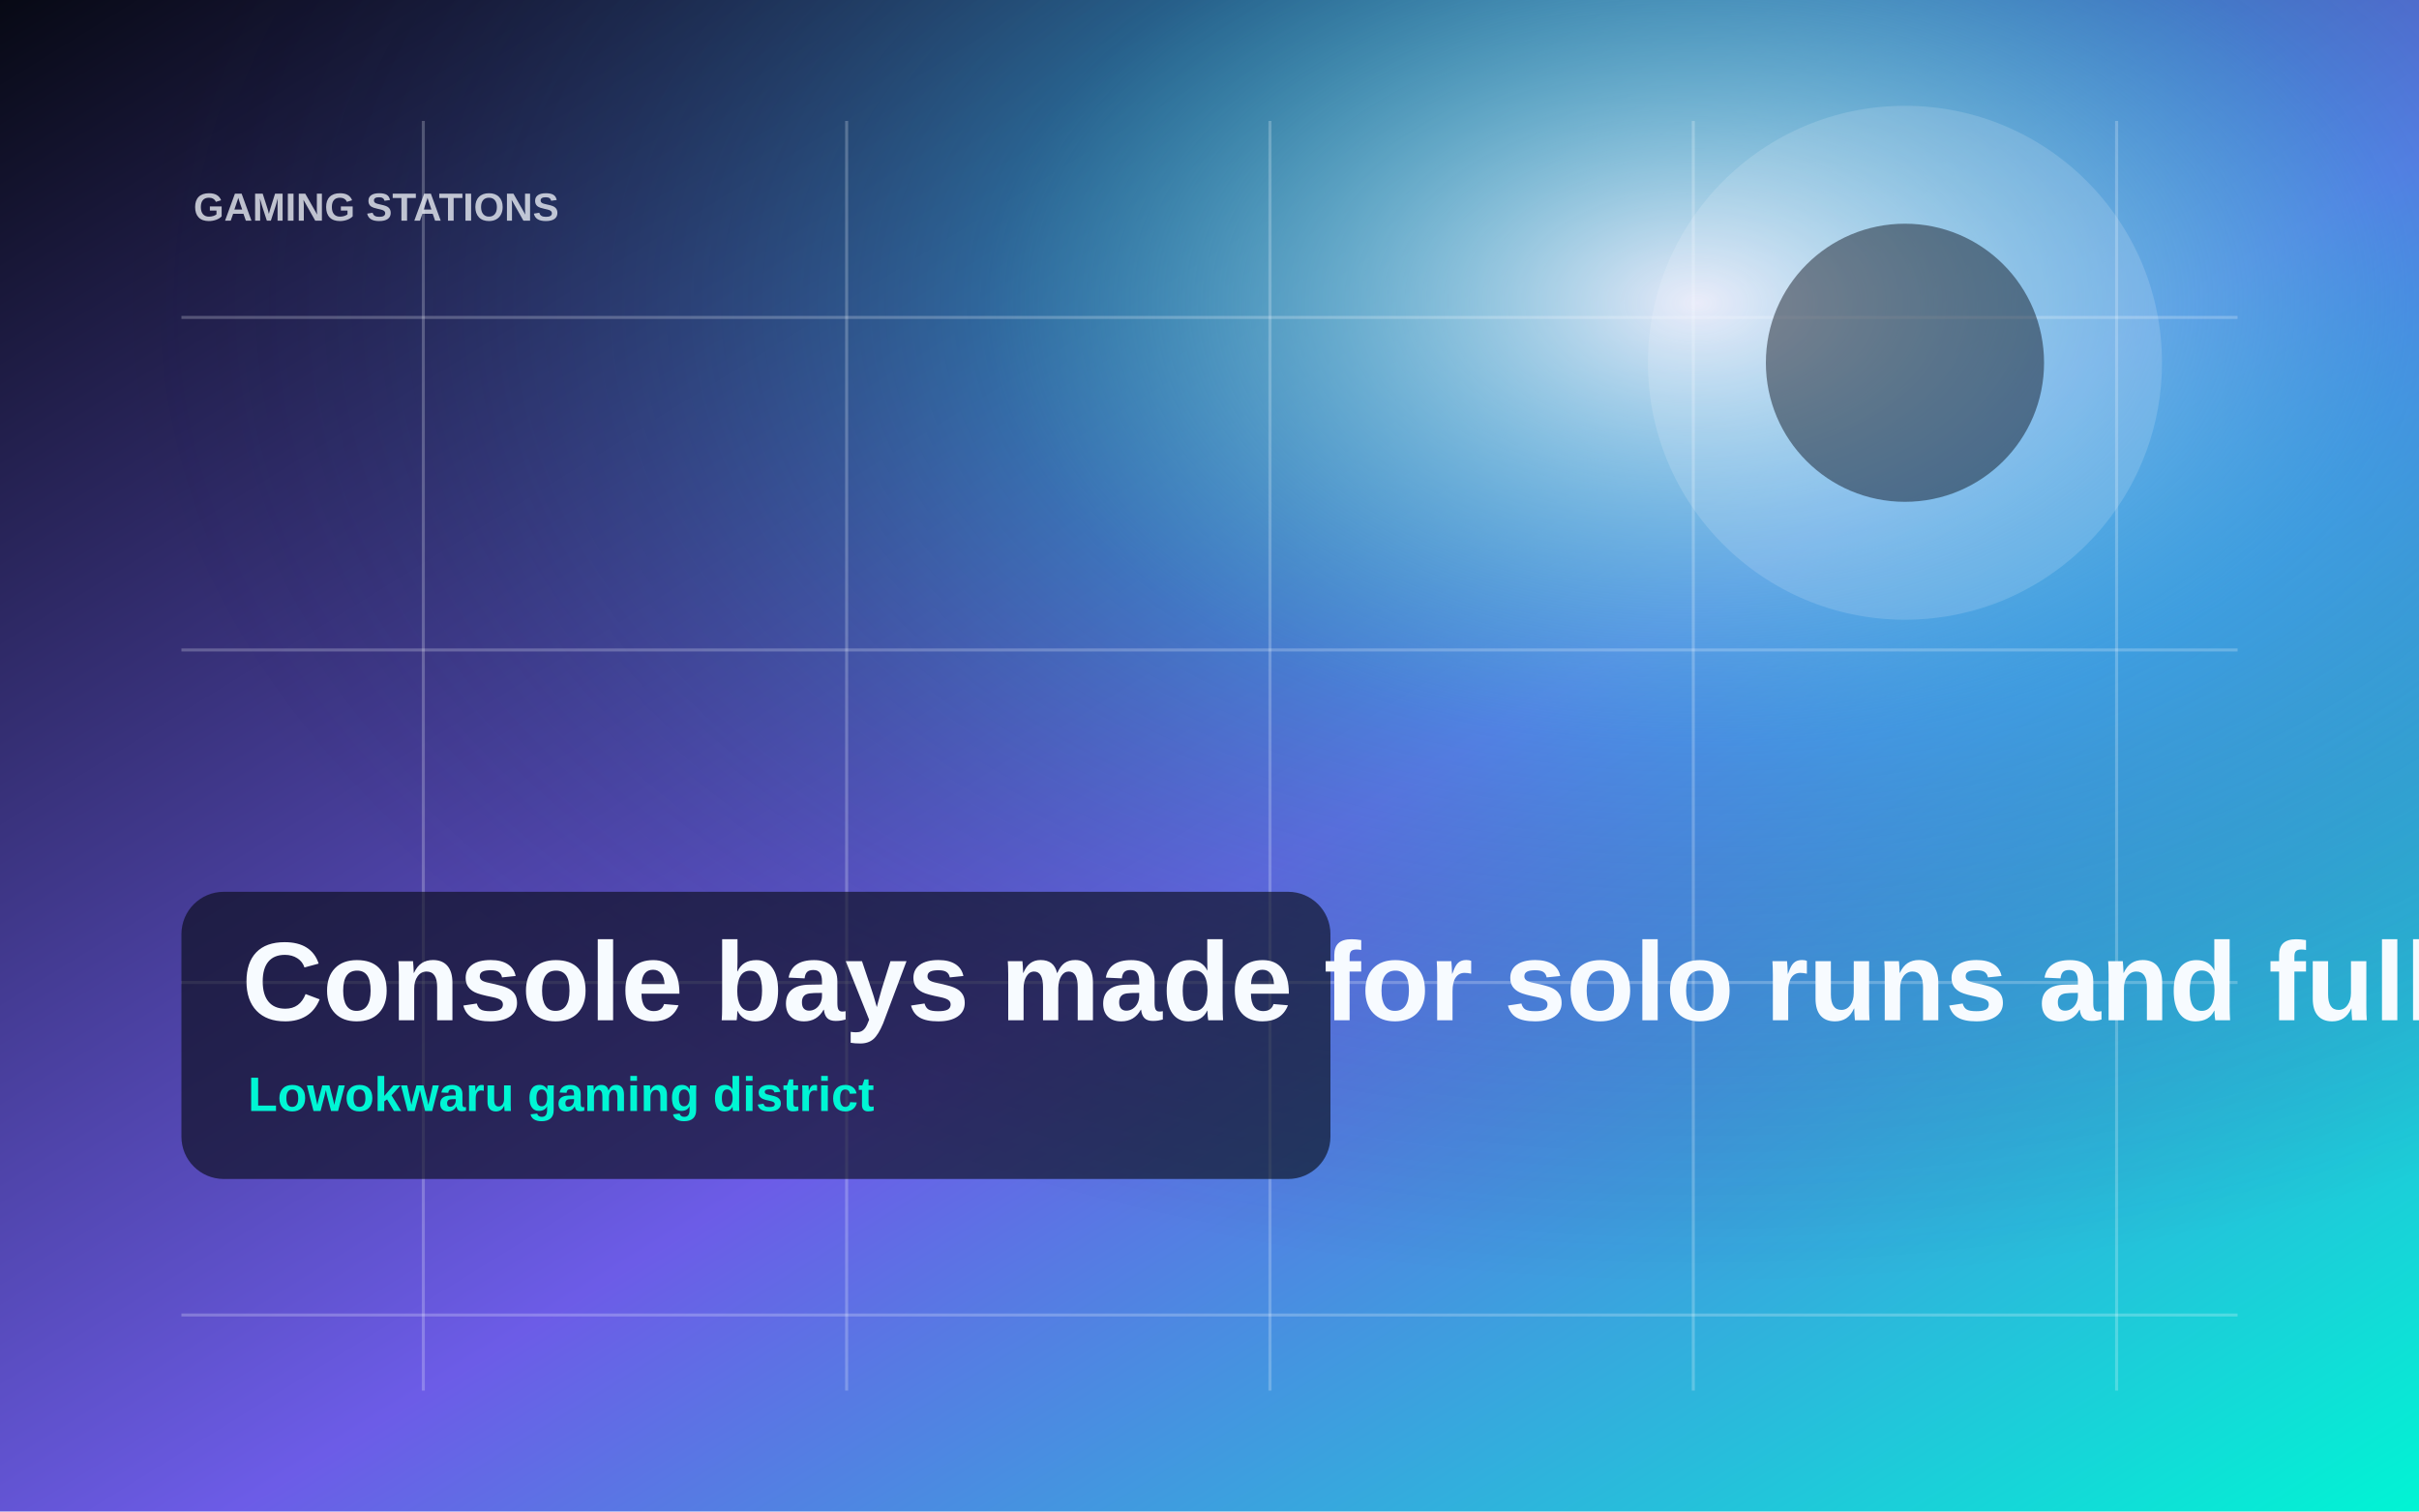
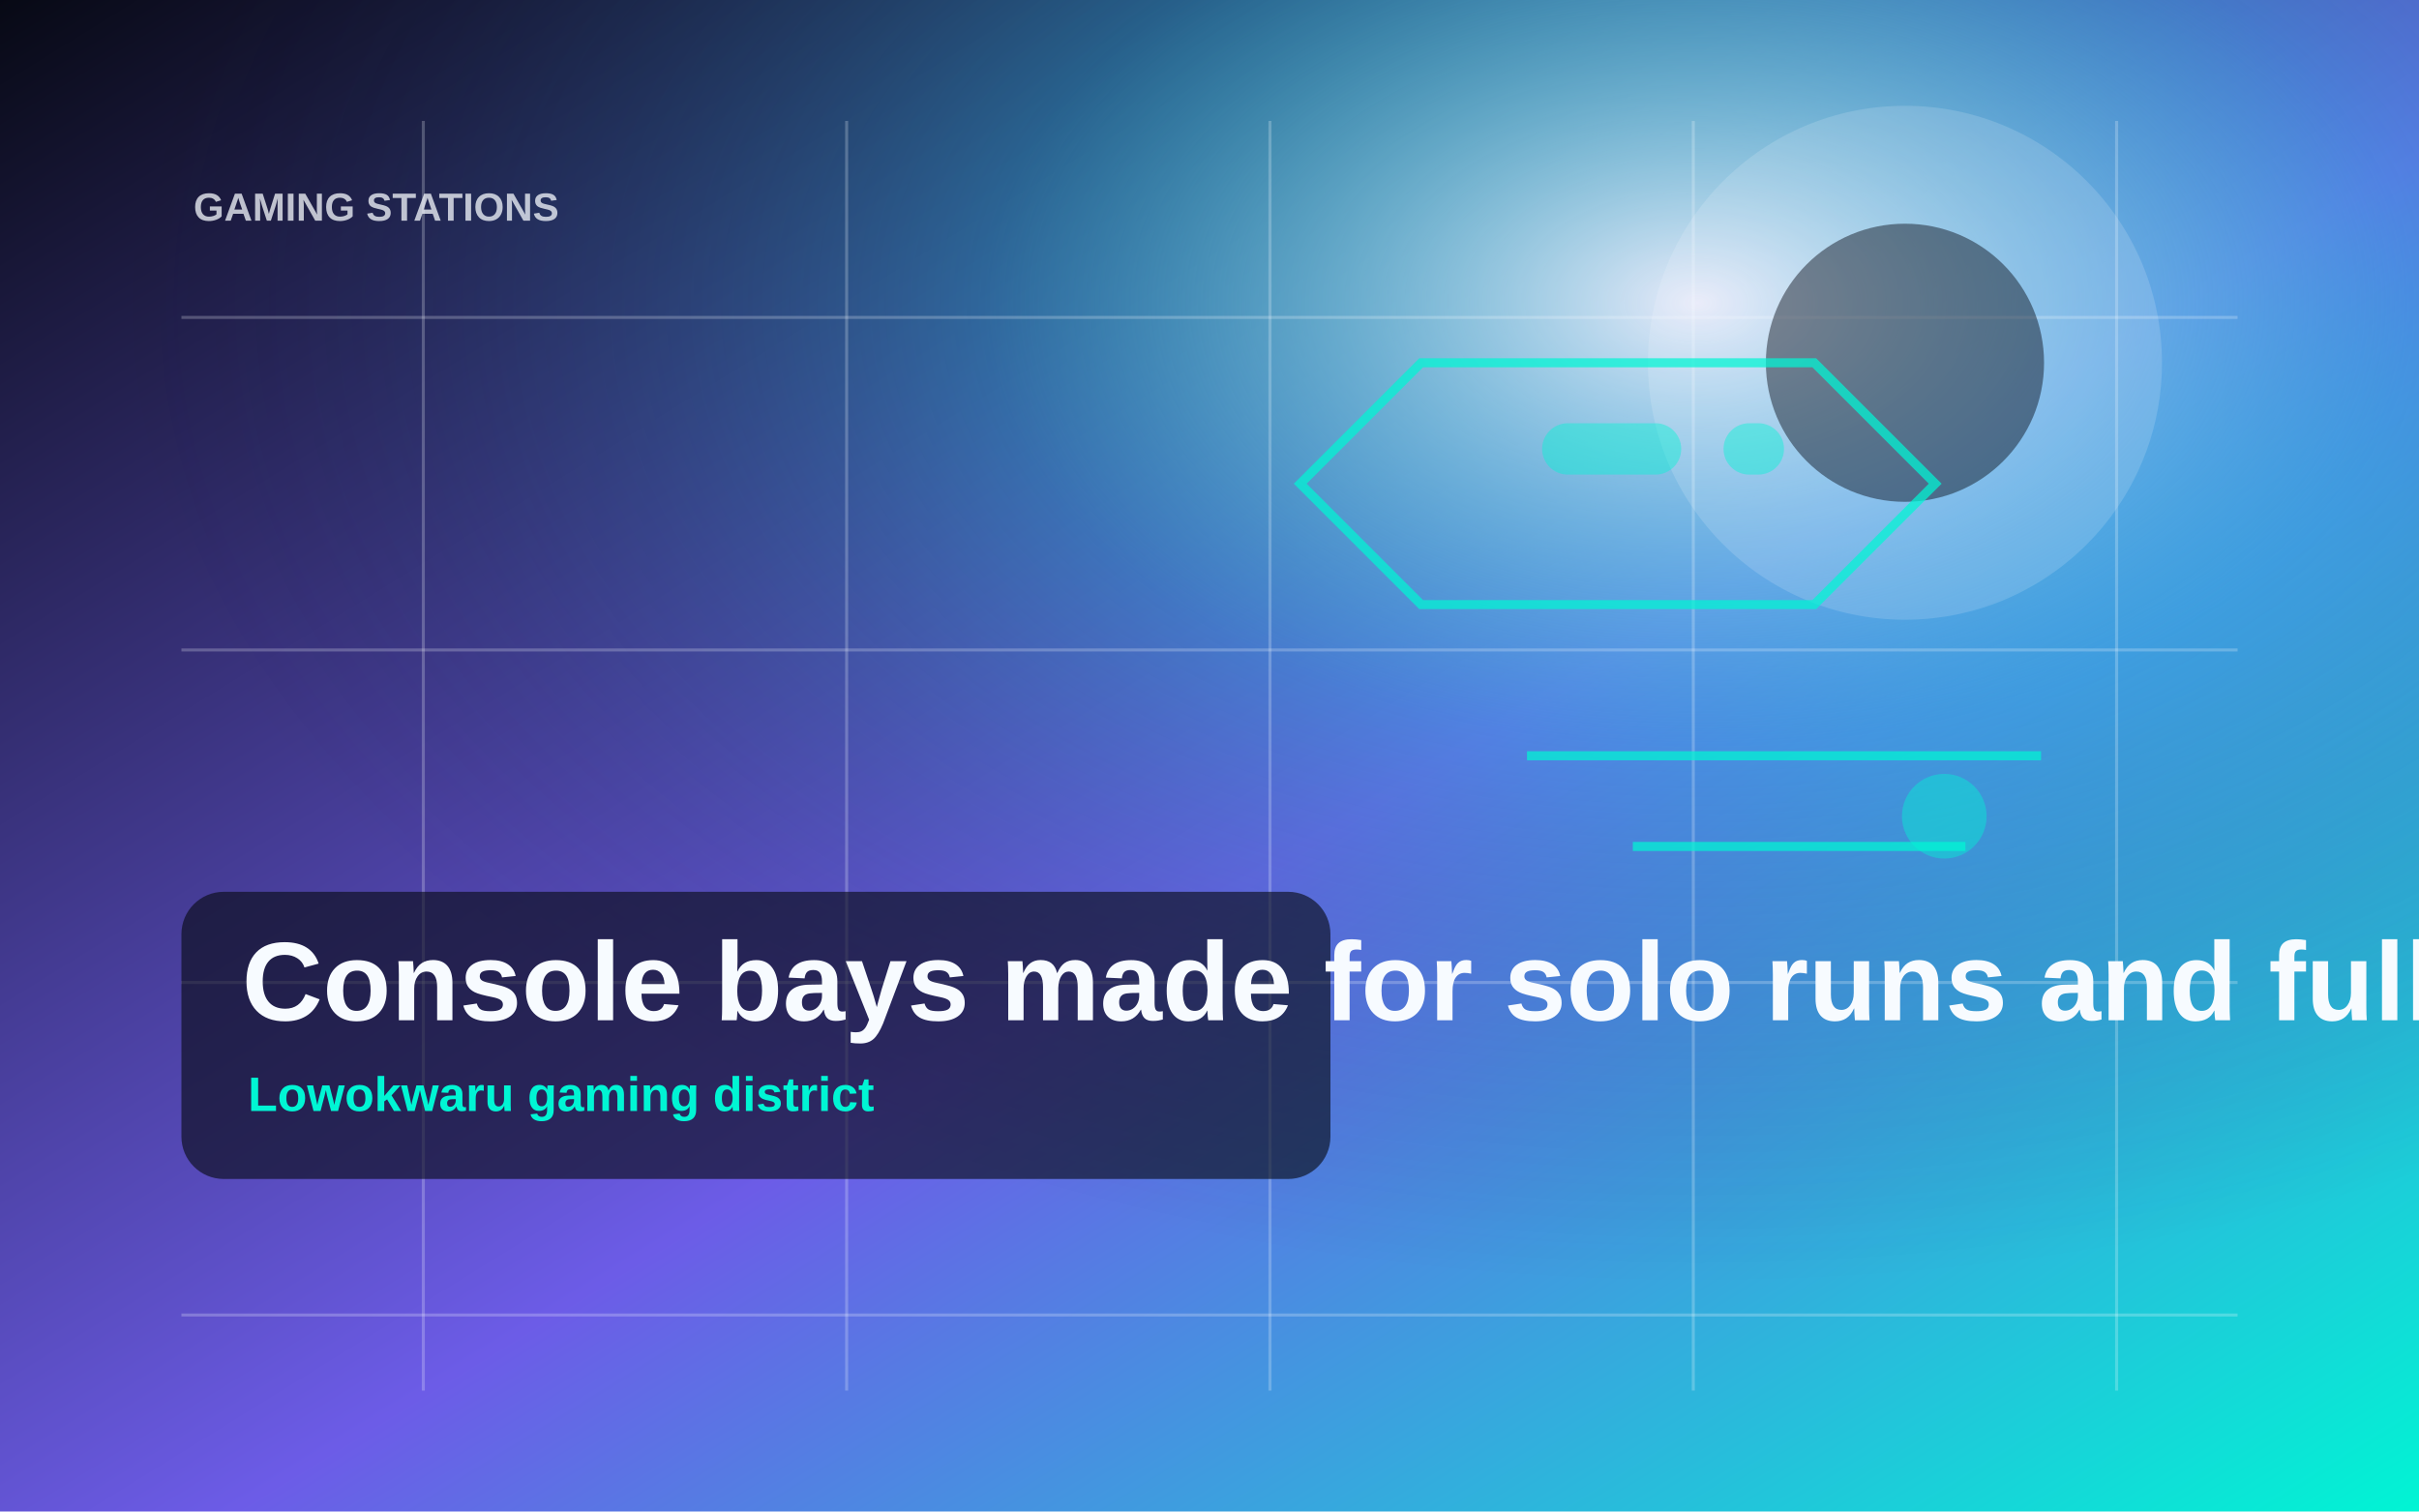
<svg xmlns="http://www.w3.org/2000/svg" width="1600" height="1000" viewBox="0 0 1600 1000" role="img" aria-label="Console bays made for solo runs and full squad sessions.">
  <defs>
    <linearGradient id="bg" x1="0" x2="1" y1="0" y2="1">
      <stop offset="0" stop-color="#070914" />
      <stop offset="0.55" stop-color="#6c5ce7" />
      <stop offset="1" stop-color="#00f5d4" />
    </linearGradient>
    <radialGradient id="glow" cx="70%" cy="20%" r="65%">
      <stop offset="0" stop-color="#f7fbff" stop-opacity=".9" />
      <stop offset=".45" stop-color="#00f5d4" stop-opacity=".25" />
      <stop offset="1" stop-color="#070914" stop-opacity="0" />
    </radialGradient>
  </defs>
  <rect width="1600" height="1000" fill="url(#bg)" />
  <rect width="1600" height="1000" fill="url(#glow)" />
  <g fill="none" stroke="#f7fbff" stroke-opacity=".24" stroke-width="2">
    <path d="M120 210 H1480 M120 430 H1480 M120 650 H1480 M120 870 H1480" />
    <path d="M280 80 V920 M560 80 V920 M840 80 V920 M1120 80 V920 M1400 80 V920" />
  </g>
  <circle cx="1260" cy="240" r="170" fill="#f7fbff" opacity=".16" />
  <circle cx="1260" cy="240" r="92" fill="#070914" opacity=".45" />
+   <g fill="none" stroke="#00f5d4" stroke-width="6" opacity=".72">
+     <path d="M940 240h260l80 80-80 80H940l-80-80z" />
+     <path d="M1010 500h340" />
+     <path d="M1080 560h220" />
+   </g>
+   <g fill="#00f5d4" opacity=".42">
+     <rect x="1020" y="280" width="92" height="34" rx="17" />
+     <rect x="1140" y="280" width="40" height="34" rx="17" />
+     <circle cx="1286" cy="540" r="28" />
+   </g>
  <rect x="120" y="590" width="760" height="190" rx="28" fill="#070914" opacity=".62" />
  <text x="160" y="675" font-family="Arial, Helvetica, sans-serif" font-size="74" font-weight="900" fill="#f7fbff">Console bays made for solo runs and full squad sessions.</text>
  <text x="164" y="735" font-family="Arial, Helvetica, sans-serif" font-size="32" font-weight="700" fill="#00f5d4">Lowokwaru gaming district</text>
  <text x="128" y="146" font-family="Arial, Helvetica, sans-serif" font-size="26" font-weight="800" fill="#f7fbff" opacity=".74">GAMING STATIONS</text>
</svg>
